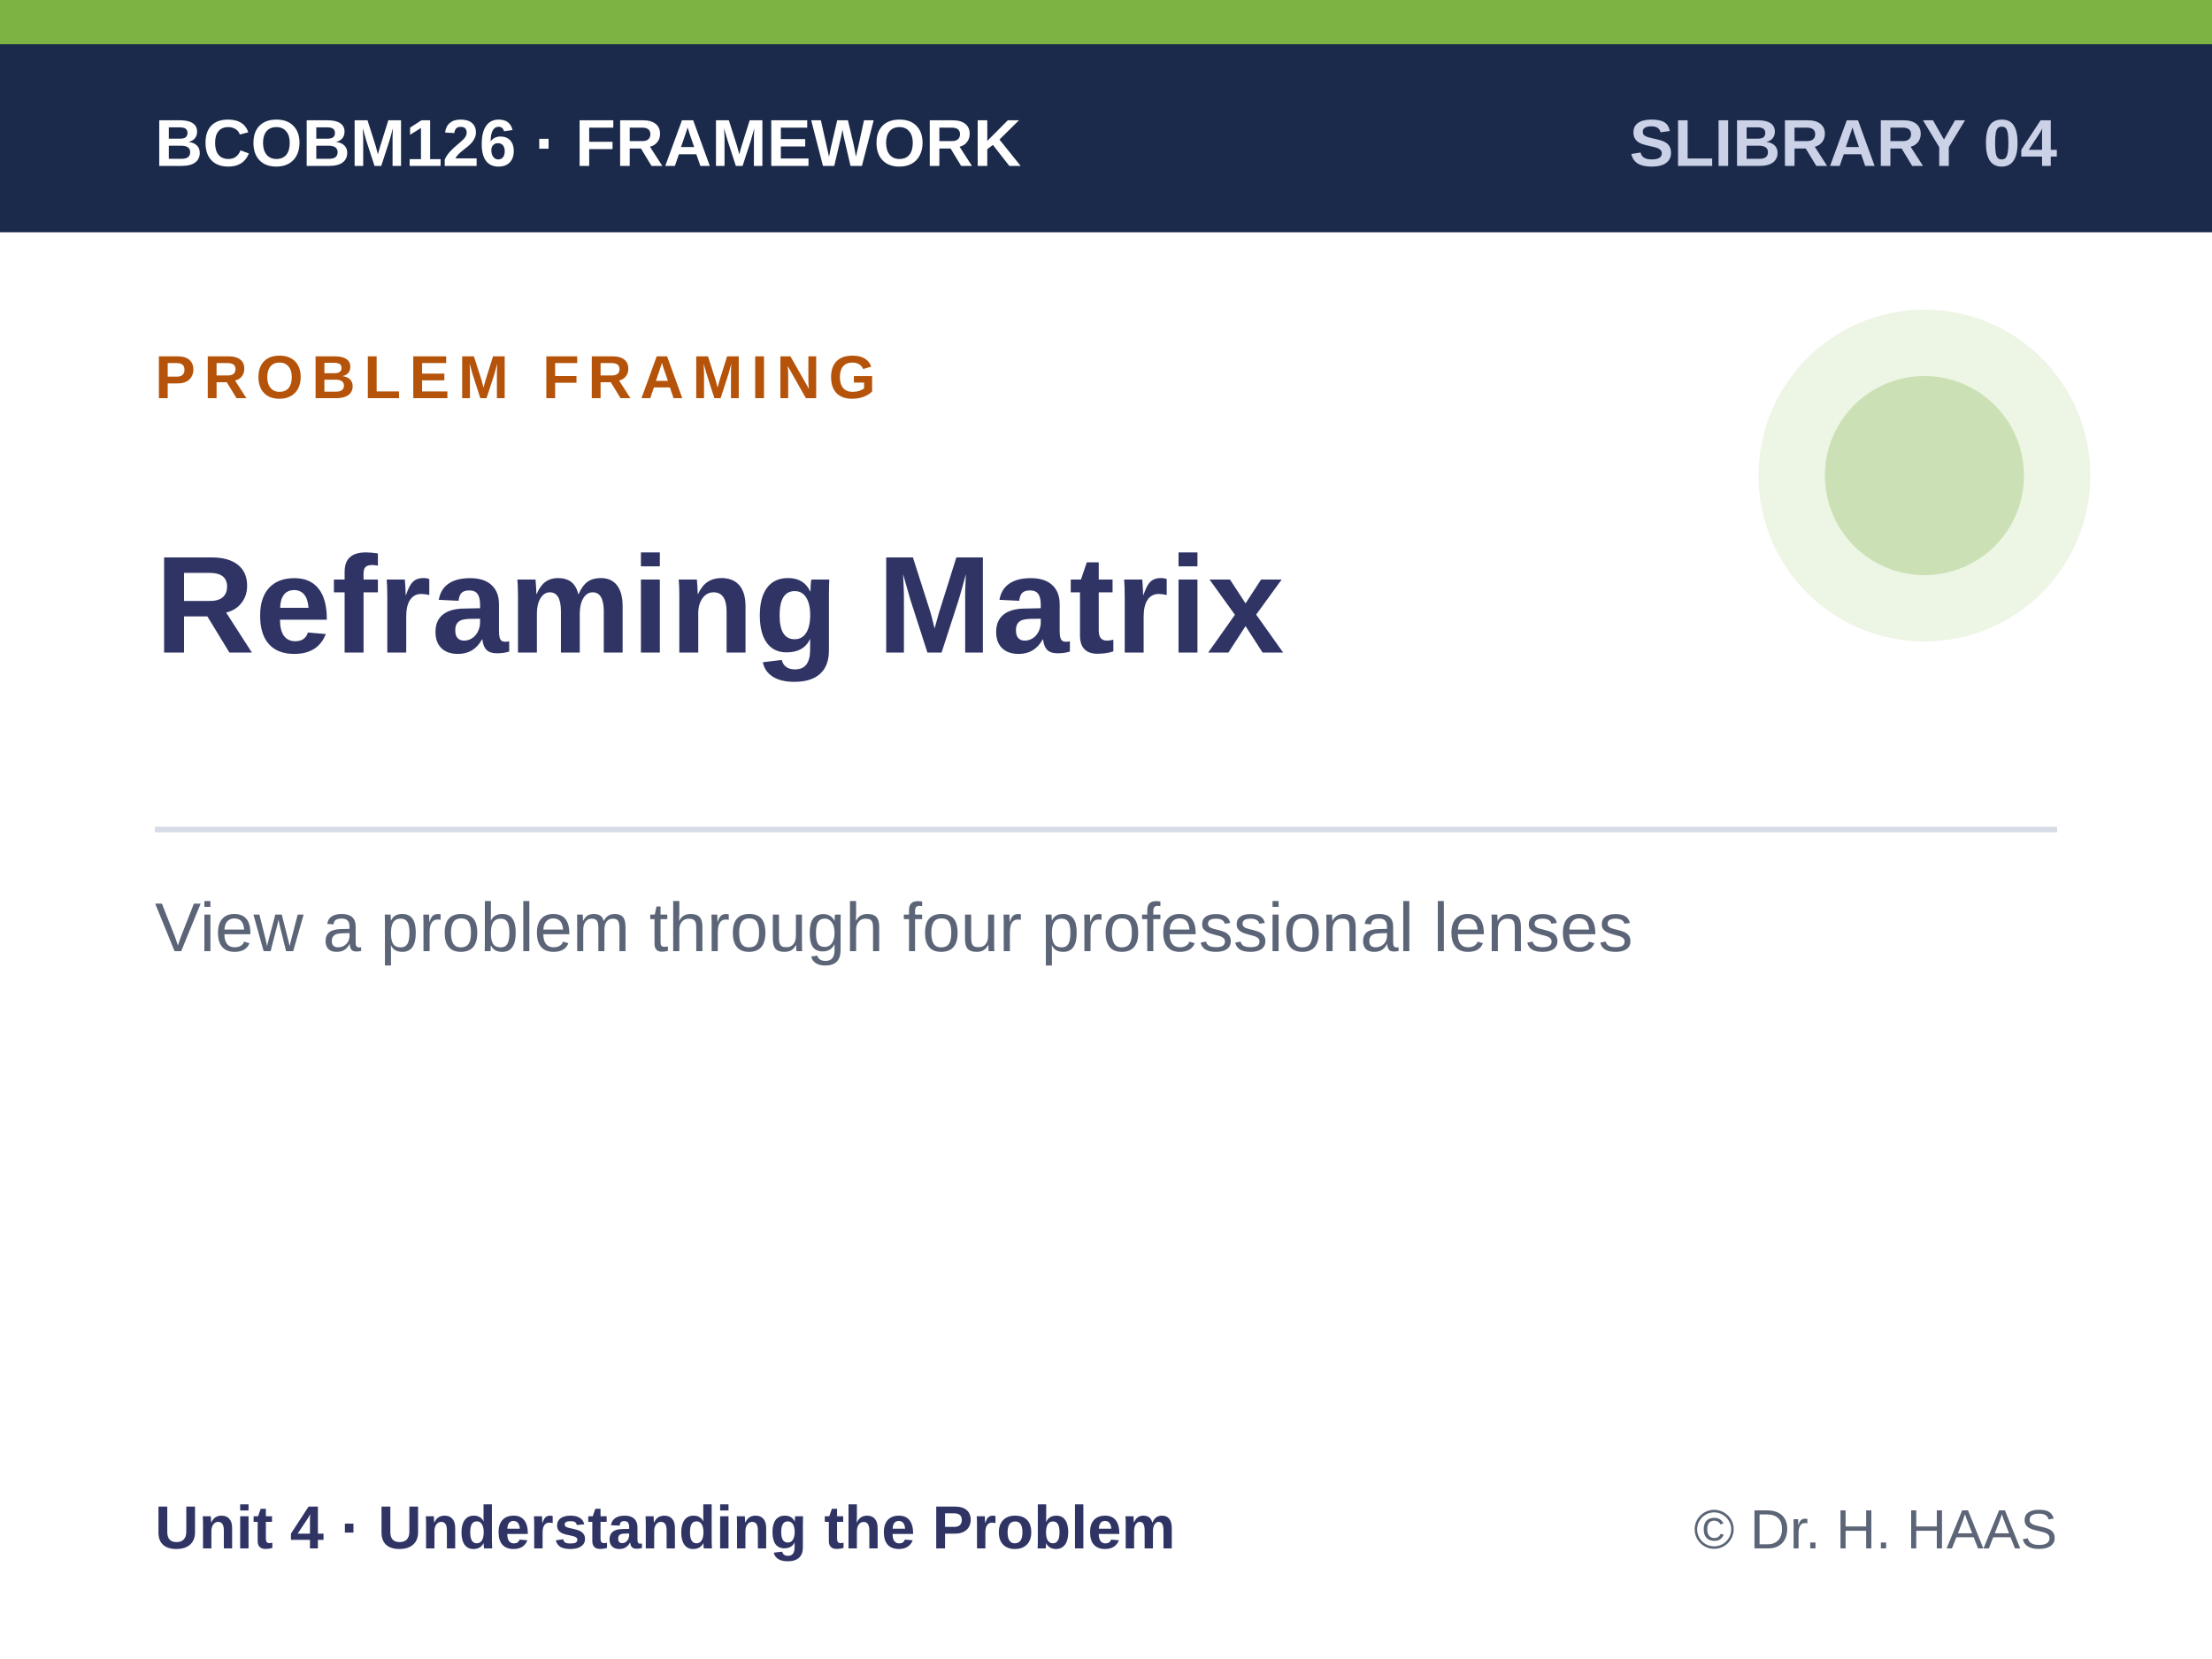
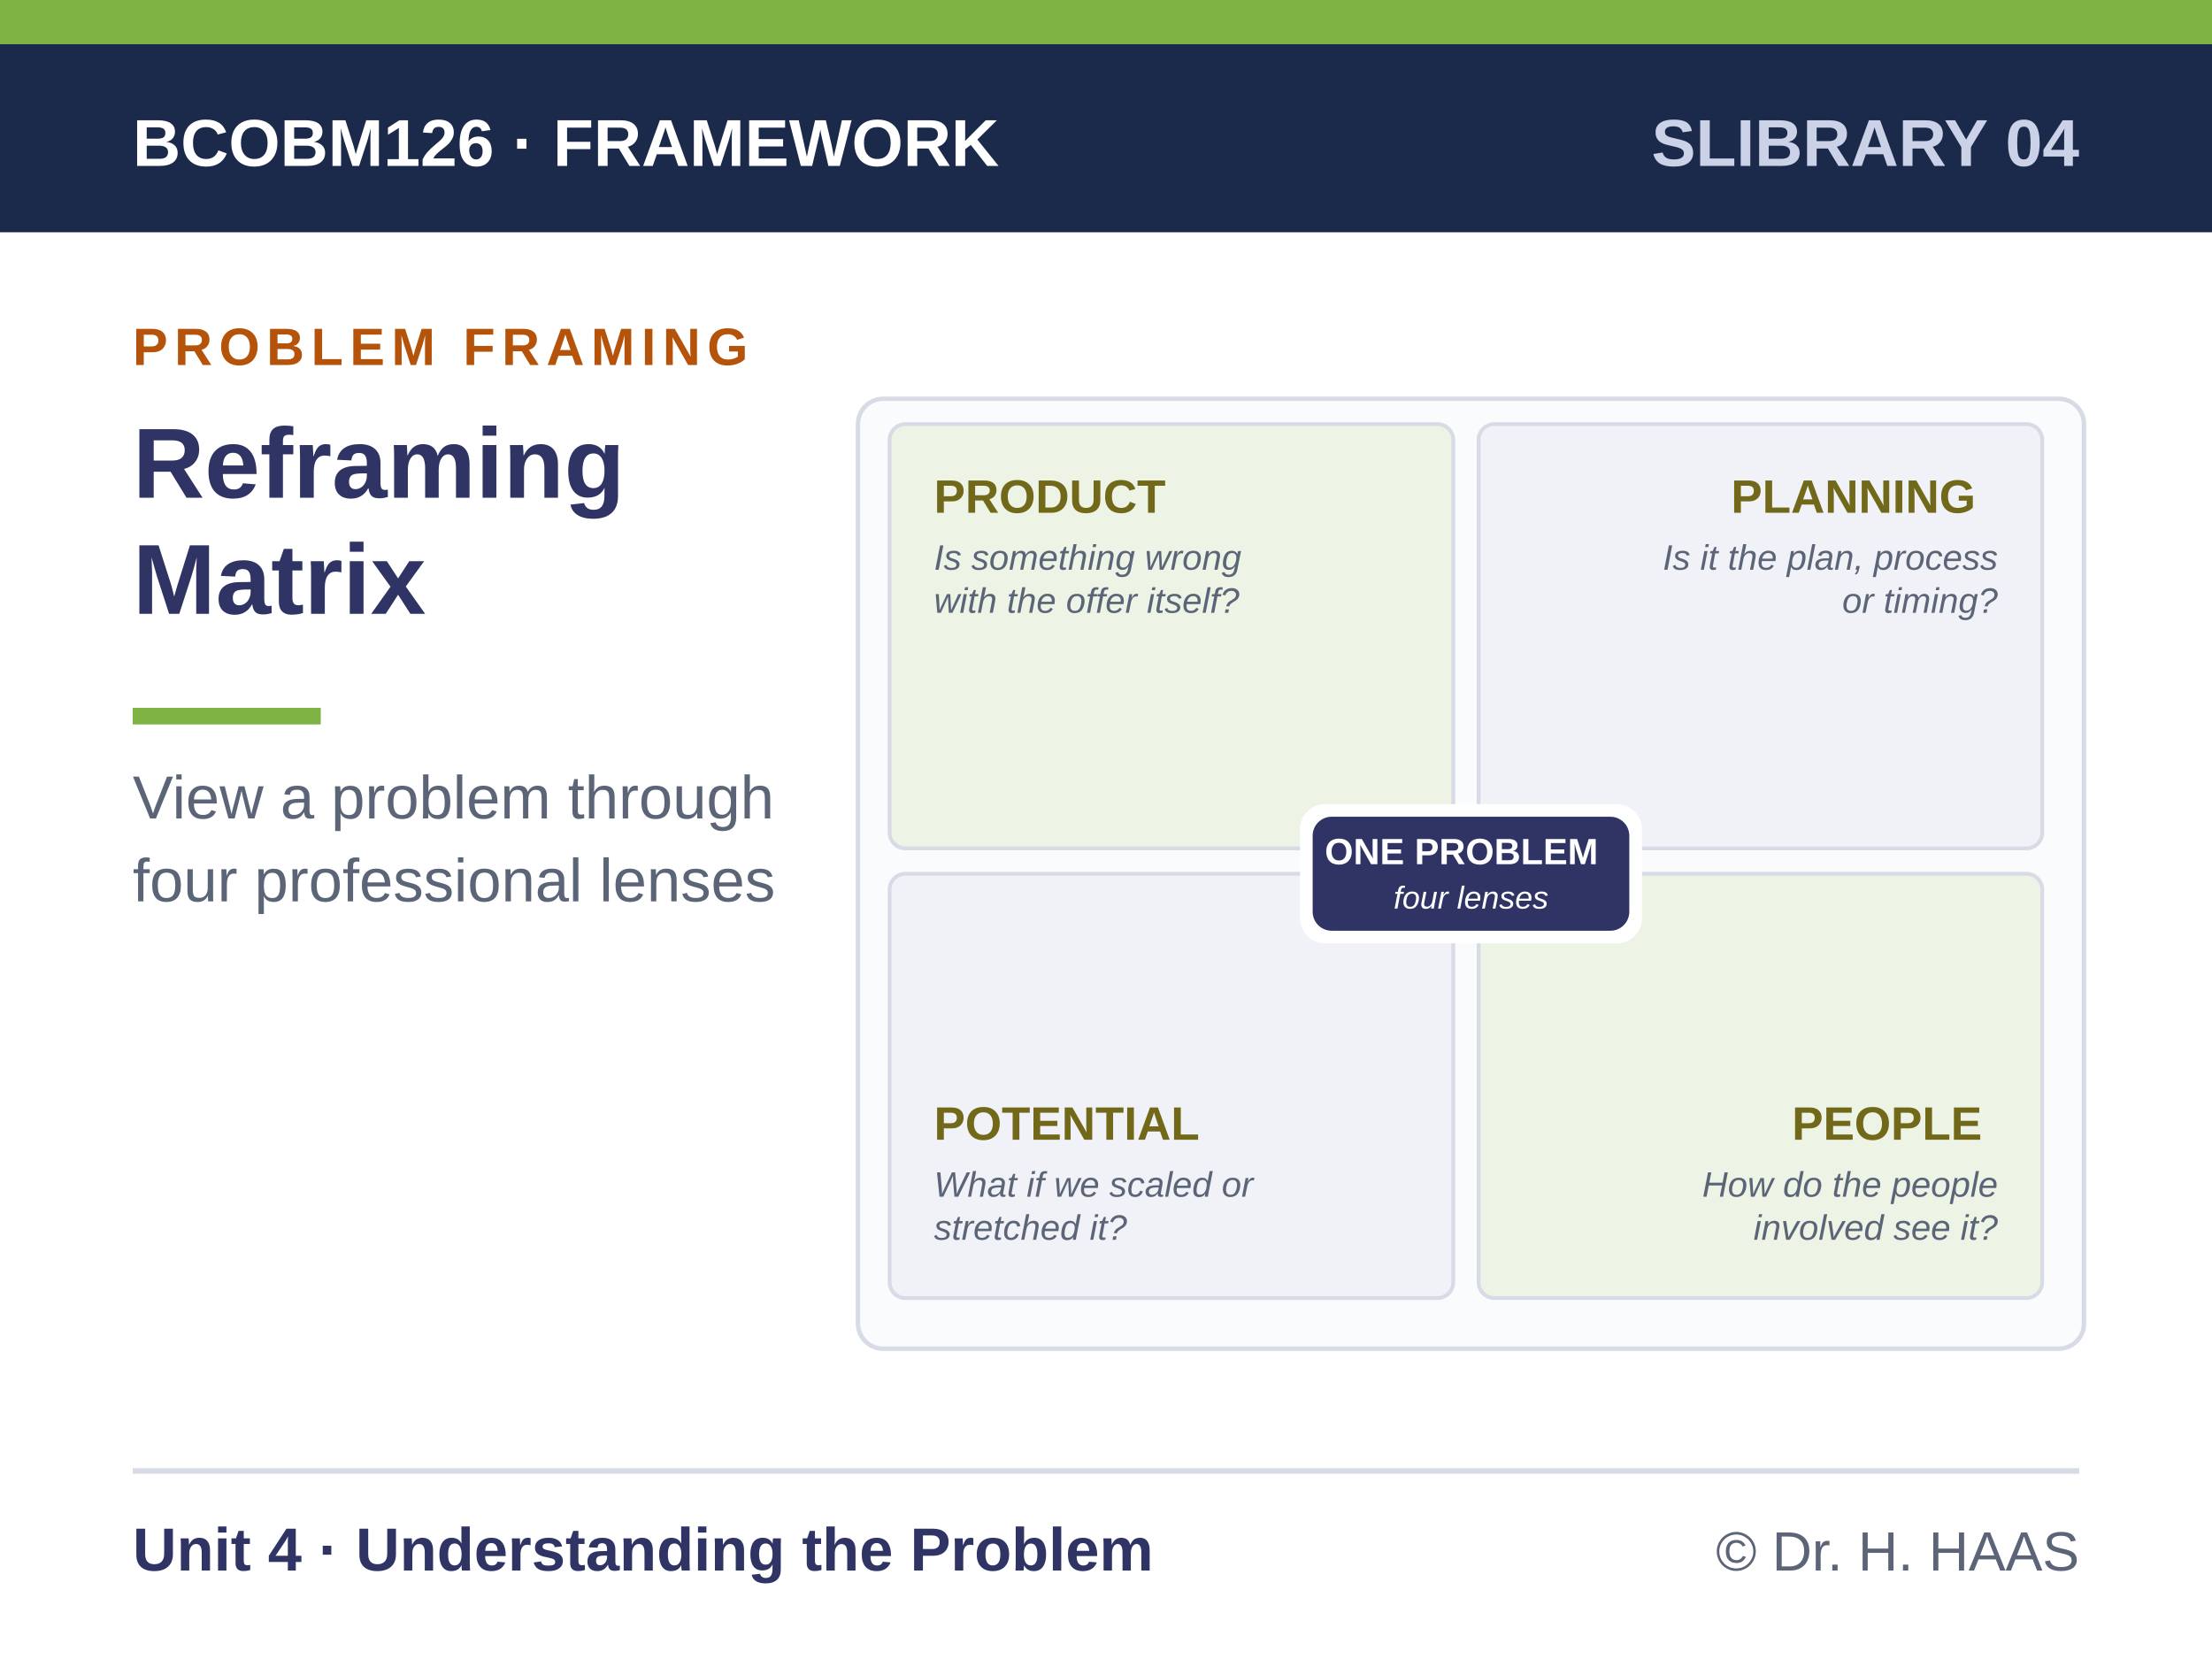
<svg xmlns="http://www.w3.org/2000/svg" viewBox="0 0 400 300" width="400" height="300" role="img" aria-label="Reframing Matrix framework thumbnail">
  <rect width="400" height="300" fill="#ffffff" />
  <rect width="400" height="8" fill="#7cb342" />
  <rect x="0" y="8" width="400" height="34" fill="#1B2A4A" />
-   <text x="28" y="30" font-family="Arial, Helvetica, sans-serif" font-size="12" font-weight="700" fill="#ffffff">BCOBM126 · FRAMEWORK</text>
-   <text x="372" y="30" text-anchor="end" font-family="Arial, Helvetica, sans-serif" font-size="12" font-weight="700" fill="#cbd2e8">SLIBRARY 04</text>
-   <circle cx="348" cy="86" r="30" fill="#7cb342" opacity="0.14" />
-   <circle cx="348" cy="86" r="18" fill="#7cb342" opacity="0.30" />
-   <text x="28" y="72" font-family="Arial, Helvetica, sans-serif" font-size="11" font-weight="700" letter-spacing="1.5" fill="#B45309">PROBLEM FRAMING</text>
-   <text x="28" y="118" font-family="Arial, Helvetica, sans-serif" font-size="25" font-weight="700" fill="#2F3465">
-     <tspan x="28" dy="0">Reframing Matrix</tspan>
-   </text>
-   <line x1="28" y1="150" x2="372" y2="150" stroke="#d7dbe6" stroke-width="1" />
-   <text x="28" y="172" font-family="Arial, Helvetica, sans-serif" font-size="12.5" fill="#5b6577">View a problem through four professional lenses</text>
-   <text x="28" y="280" font-family="Arial, Helvetica, sans-serif" font-size="11" font-weight="700" fill="#2F3465">Unit 4 · Understanding the Problem</text>
-   <text x="372" y="280" text-anchor="end" font-family="Arial, Helvetica, sans-serif" font-size="10" fill="#5b6577">© Dr. H. HAAS</text>
+   <text x="24" y="30" font-family="Arial, Helvetica, sans-serif" font-size="12" font-weight="700" fill="#ffffff">BCOBM126 · FRAMEWORK</text>
+   <text x="376" y="30" text-anchor="end" font-family="Arial, Helvetica, sans-serif" font-size="12" font-weight="700" fill="#cbd2e8">SLIBRARY 04</text>
+   <text x="24" y="66" font-family="Arial, Helvetica, sans-serif" font-size="9.5" font-weight="700" letter-spacing="1.2" fill="#B45309">PROBLEM FRAMING</text>
+   <text x="24" y="90" font-family="Arial, Helvetica, sans-serif" font-size="18" font-weight="700" fill="#2F3465">Reframing</text>
+   <text x="24" y="111" font-family="Arial, Helvetica, sans-serif" font-size="18" font-weight="700" fill="#2F3465">Matrix</text>
+   <rect x="24" y="128" width="34" height="3" fill="#7cb342" />
+   <text x="24" y="148" font-family="Arial, Helvetica, sans-serif" font-size="11" fill="#5b6577">View a problem through</text>
+   <text x="24" y="163" font-family="Arial, Helvetica, sans-serif" font-size="11" fill="#5b6577">four professional lenses</text>
+   <svg x="154.0" y="58.0" width="224.0" height="200.0" preserveAspectRatio="xMidYMid meet" version="1.1" viewBox="0 0 195.6 152">
+     <path transform="matrix(1,0,0,-1,1,151)" d="M4 0H189.6C191.811 0 193.6 1.789 193.6 4V146C193.6 148.211 191.811 150 189.6 150H4C1.789 150 0 148.211 0 146V4C0 1.789 1.789 0 4 0Z" fill="#fafbfd" fill-rule="evenodd" />
+     <path transform="matrix(1,0,0,-1,1,151)" stroke-width=".7" stroke-linecap="butt" stroke-miterlimit="10" stroke-linejoin="miter" fill="none" stroke="#d7dbe6" d="M4 0H189.6C191.811 0 193.6 1.789 193.6 4V146C193.6 148.211 191.811 150 189.6 150H4C1.789 150 0 148.211 0 146V4C0 1.789 1.789 0 4 0Z" />
+     <path transform="matrix(1,0,0,-1,1,151)" d="M7.5 79H91.5C92.882 79 94 80.118 94 81.5V143.5C94 144.882 92.882 146 91.5 146H7.5C6.118 146 5 144.882 5 143.5V81.5C5 80.118 6.118 79 7.5 79Z" fill="#edf4e5" fill-rule="evenodd" />
+     <path transform="matrix(1,0,0,-1,1,151)" stroke-width=".6" stroke-linecap="butt" stroke-miterlimit="10" stroke-linejoin="miter" fill="none" stroke="#d7dbe6" d="M7.5 79H91.5C92.882 79 94 80.118 94 81.5V143.5C94 144.882 92.882 146 91.5 146H7.5C6.118 146 5 144.882 5 143.5V81.5C5 80.118 6.118 79 7.5 79Z" />
+     <text fill="#716819" xml:space="preserve" transform="matrix(1 0 -0 1 1 151)" font-size="7.4" font-family="Arial, Helvetica, sans-serif" font-weight="bold">
+       <tspan y="-132" x="12 17.436 23.279 29.536 35.379 41.221 47.064">PRODUCT</tspan>
+     </text>
+     <text fill="#5b6577" xml:space="preserve" transform="matrix(1 0 -0 1 1 151)" font-size="5.6" font-family="Arial, Helvetica, sans-serif" font-style="italic">
+       <tspan y="-123" x="12 13.557 16.357 17.914 20.714 23.827 28.492 31.606 33.162 36.276 37.519 40.633 43.746 45.303 49.346 51.211 54.325 57.438">Is something wrong</tspan>
+     </text>
+     <text fill="#5b6577" xml:space="preserve" transform="matrix(1 0 -0 1 1 151)" font-size="5.6" font-family="Arial, Helvetica, sans-serif" font-style="italic">
+       <tspan y="-116.2" x="12 16.043 17.286 18.843 21.957 23.514 25.07 28.184 31.298 32.854 35.968 37.525 39.082 42.195 44.06 45.617 46.86 48.417 51.217 54.33 55.574 57.13">with the offer itself?</tspan>
+     </text>
+     <path transform="matrix(1,0,0,-1,1,151)" d="M100.5 79H184.5C185.882 79 187 80.118 187 81.5V143.5C187 144.882 185.882 146 184.5 146H100.5C99.118 146 98 144.882 98 143.5V81.5C98 80.118 99.118 79 100.5 79Z" fill="#f1f2f7" fill-rule="evenodd" />
+     <path transform="matrix(1,0,0,-1,1,151)" stroke-width=".6" stroke-linecap="butt" stroke-miterlimit="10" stroke-linejoin="miter" fill="none" stroke="#d7dbe6" d="M100.5 79H184.5C185.882 79 187 80.118 187 81.5V143.5C187 144.882 185.882 146 184.5 146H100.5C99.118 146 98 144.882 98 143.5V81.5C98 80.118 99.118 79 100.5 79Z" />
+     <text fill="#716819" xml:space="preserve" transform="matrix(1 0 -0 1 1 151)" font-size="7.4" font-family="Arial, Helvetica, sans-serif" font-weight="bold">
+       <tspan y="-132" x="137.857 143.293 148.314 154.157 160 165.843 168.4 174.243">PLANNING</tspan>
+     </text>
+     <text fill="#5b6577" xml:space="preserve" transform="matrix(1 0 -0 1 1 151)" font-size="5.6" font-family="Arial, Helvetica, sans-serif" font-style="italic">
+       <tspan y="-123" x="127.086 128.642 131.442 132.999 134.242 135.799 137.356 138.913 142.026 145.14 146.697 149.81 151.054 154.167 157.281 158.838 160.394 163.508 165.373 168.486 171.286 174.4 177.2">Is it the plan, process</tspan>
+     </text>
+     <text fill="#5b6577" xml:space="preserve" transform="matrix(1 0 -0 1 1 151)" font-size="5.6" font-family="Arial, Helvetica, sans-serif" font-style="italic">
+       <tspan y="-116.2" x="155.416 158.53 160.394 161.951 163.508 164.751 169.416 170.659 173.773 176.886">or timing?</tspan>
+     </text>
+     <path transform="matrix(1,0,0,-1,1,151)" d="M7.5 8H91.5C92.882 8 94 9.118 94 10.5V72.5C94 73.882 92.882 75 91.5 75H7.5C6.118 75 5 73.882 5 72.5V10.5C5 9.118 6.118 8 7.5 8Z" fill="#f1f2f7" fill-rule="evenodd" />
+     <path transform="matrix(1,0,0,-1,1,151)" stroke-width=".6" stroke-linecap="butt" stroke-miterlimit="10" stroke-linejoin="miter" fill="none" stroke="#d7dbe6" d="M7.5 8H91.5C92.882 8 94 9.118 94 10.5V72.5C94 73.882 92.882 75 91.5 75H7.5C6.118 75 5 73.882 5 72.5V10.5C5 9.118 6.118 8 7.5 8Z" />
+     <text fill="#716819" xml:space="preserve" transform="matrix(1 0 -0 1 1 151)" font-size="7.4" font-family="Arial, Helvetica, sans-serif" font-weight="bold">
+       <tspan y="-33" x="12 17.436 23.693 28.714 34.15 39.993 45.014 47.572 53.414">POTENTIAL</tspan>
+     </text>
+     <text fill="#5b6577" xml:space="preserve" transform="matrix(1 0 -0 1 1 151)" font-size="5.6" font-family="Arial, Helvetica, sans-serif" font-style="italic">
+       <tspan y="-24" x="12 17.286 20.4 23.514 25.07 26.627 27.87 29.427 30.984 35.027 38.141 39.698 42.498 45.298 48.411 49.654 52.768 55.882 57.438 60.552">What if we scaled or</tspan>
+     </text>
+     <text fill="#5b6577" xml:space="preserve" transform="matrix(1 0 -0 1 1 151)" font-size="5.6" font-family="Arial, Helvetica, sans-serif" font-style="italic">
+       <tspan y="-17.2" x="12 14.8 16.357 18.222 21.335 22.892 25.692 28.806 31.919 35.033 36.59 37.833 39.39">stretched it?</tspan>
+     </text>
+     <path transform="matrix(1,0,0,-1,1,151)" d="M100.5 8H184.5C185.882 8 187 9.118 187 10.5V72.5C187 73.882 185.882 75 184.5 75H100.5C99.118 75 98 73.882 98 72.5V10.5C98 9.118 99.118 8 100.5 8Z" fill="#edf4e5" fill-rule="evenodd" />
+     <path transform="matrix(1,0,0,-1,1,151)" stroke-width=".6" stroke-linecap="butt" stroke-miterlimit="10" stroke-linejoin="miter" fill="none" stroke="#d7dbe6" d="M100.5 8H184.5C185.882 8 187 9.118 187 10.5V72.5C187 73.882 185.882 75 184.5 75H100.5C99.118 75 98 73.882 98 72.5V10.5C98 9.118 99.118 8 100.5 8Z" />
+     <text fill="#716819" xml:space="preserve" transform="matrix(1 0 -0 1 1 151)" font-size="7.4" font-family="Arial, Helvetica, sans-serif" font-weight="bold">
+       <tspan y="-33" x="147.478 152.914 158.35 164.607 170.043 175.064">PEOPLE</tspan>
+     </text>
+     <text fill="#5b6577" xml:space="preserve" transform="matrix(1 0 -0 1 1 151)" font-size="5.6" font-family="Arial, Helvetica, sans-serif" font-style="italic">
+       <tspan y="-24" x="133.307 137.35 140.464 144.507 146.064 149.178 152.291 153.848 155.405 158.518 161.632 163.189 166.302 169.416 172.53 175.643 176.886">How do the people</tspan>
+     </text>
+     <text fill="#5b6577" xml:space="preserve" transform="matrix(1 0 -0 1 1 151)" font-size="5.6" font-family="Arial, Helvetica, sans-serif" font-style="italic">
+       <tspan y="-17.2" x="141.405 142.648 145.762 148.562 151.675 152.918 155.718 158.832 161.946 163.502 166.302 169.416 172.53 174.086 175.33 176.886">involved see it?</tspan>
+     </text>
+     <path transform="matrix(1,0,0,-1,1,151)" d="M73.8 64H119.8C122.011 64 123.8 65.789 123.8 68V82C123.8 84.211 122.011 86 119.8 86H73.8C71.589 86 69.8 84.211 69.8 82V68C69.8 65.789 71.589 64 73.8 64Z" fill="#ffffff" fill-rule="evenodd" />
+     <path transform="matrix(1,0,0,-1,1,151)" d="M74.8 66H118.8C120.458 66 121.8 67.342 121.8 69V81C121.8 82.658 120.458 84 118.8 84H74.8C73.142 84 71.8 82.658 71.8 81V69C71.8 67.342 73.142 66 74.8 66Z" fill="#2f3465" fill-rule="evenodd" />
+     <text fill="#ffffff" xml:space="preserve" transform="matrix(1 0 -0 1 1 151)" font-size="5.8" font-family="Arial, Helvetica, sans-serif" font-weight="bold">
+       <tspan y="-76.5" x="73.71 78.522 83.01 87.178 89.091 93.259 97.747 102.559 107.047 110.891 115.059">ONE PROBLEM</tspan>
+     </text>
+     <text fill="#ffffff" xml:space="preserve" transform="matrix(1 0 -0 1 1 151)" font-size="5" font-family="Arial, Helvetica, sans-serif" font-style="italic">
+       <tspan y="-69.5" x="84.573 85.963 88.743 91.522 93.188 94.578 95.688 98.468 101.248 103.748 106.528">four lenses</tspan>
+     </text>
+   </svg>
+   <line x1="24" y1="266" x2="376" y2="266" stroke="#d7dbe6" stroke-width="1" />
+   <text x="24" y="284" font-family="Arial, Helvetica, sans-serif" font-size="11" font-weight="700" fill="#2F3465">Unit 4 · Understanding the Problem</text>
+   <text x="376" y="284" text-anchor="end" font-family="Arial, Helvetica, sans-serif" font-size="10" fill="#5b6577">© Dr. H. HAAS</text>
</svg>
